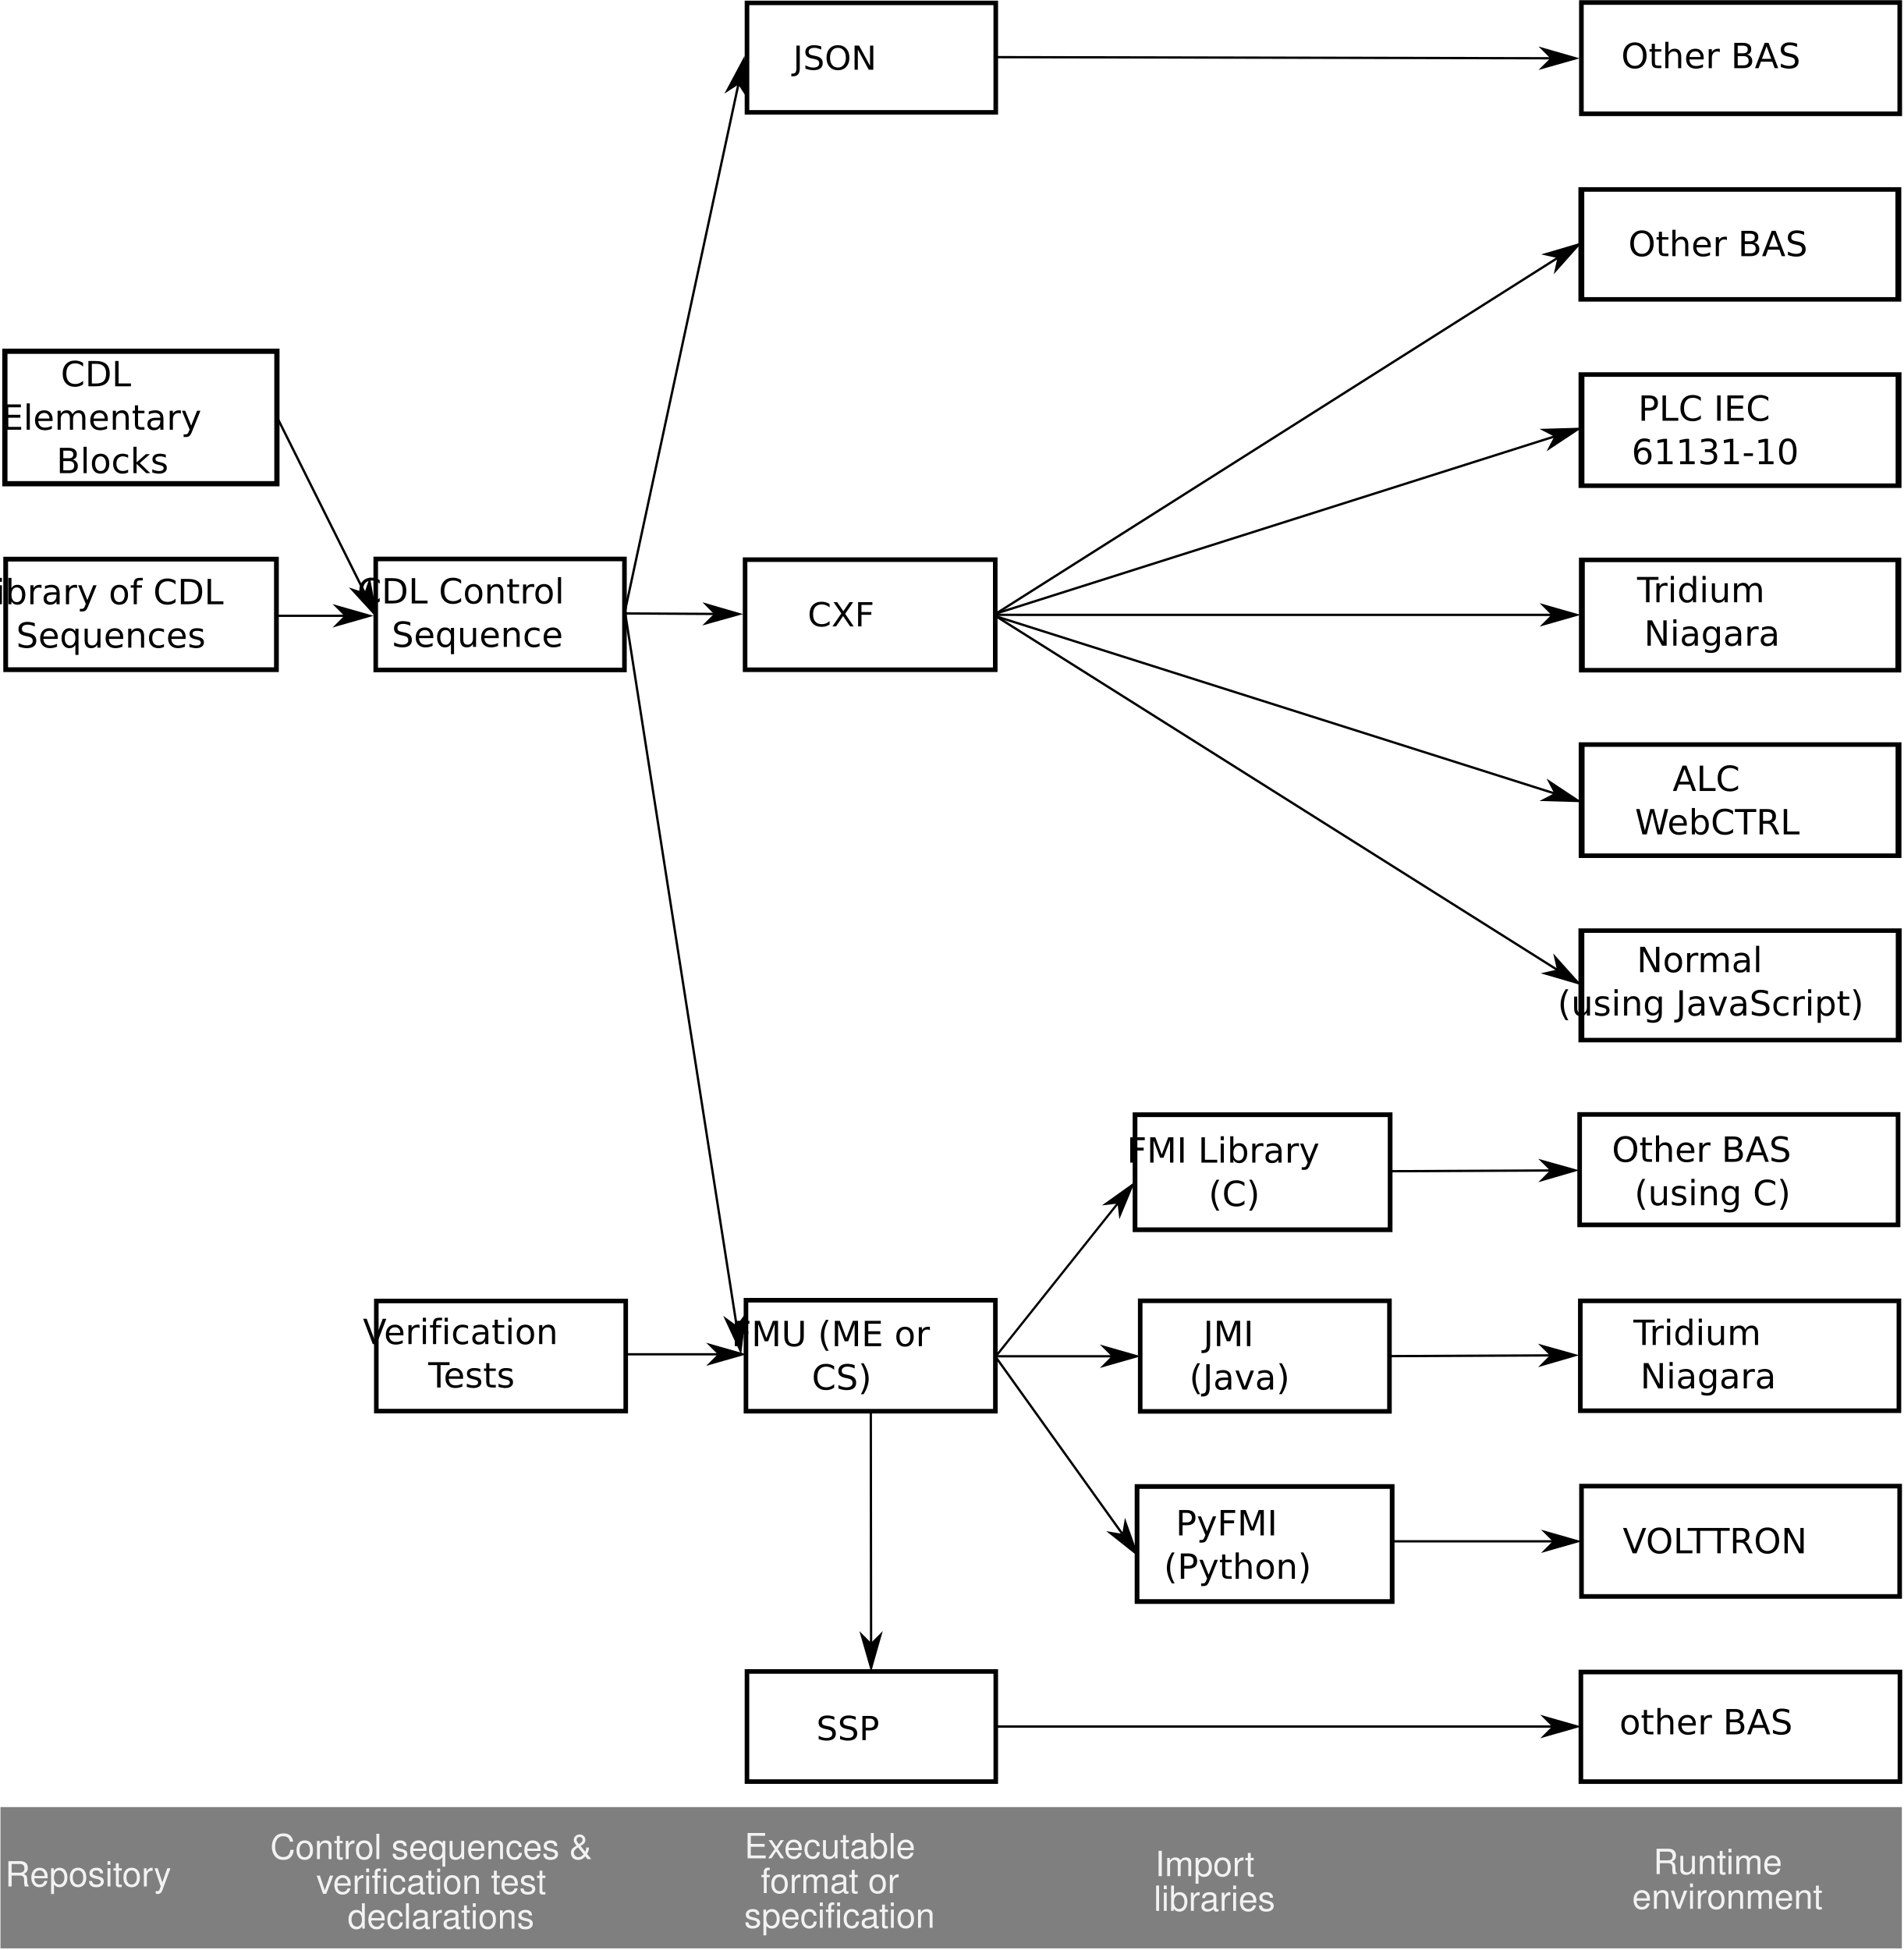
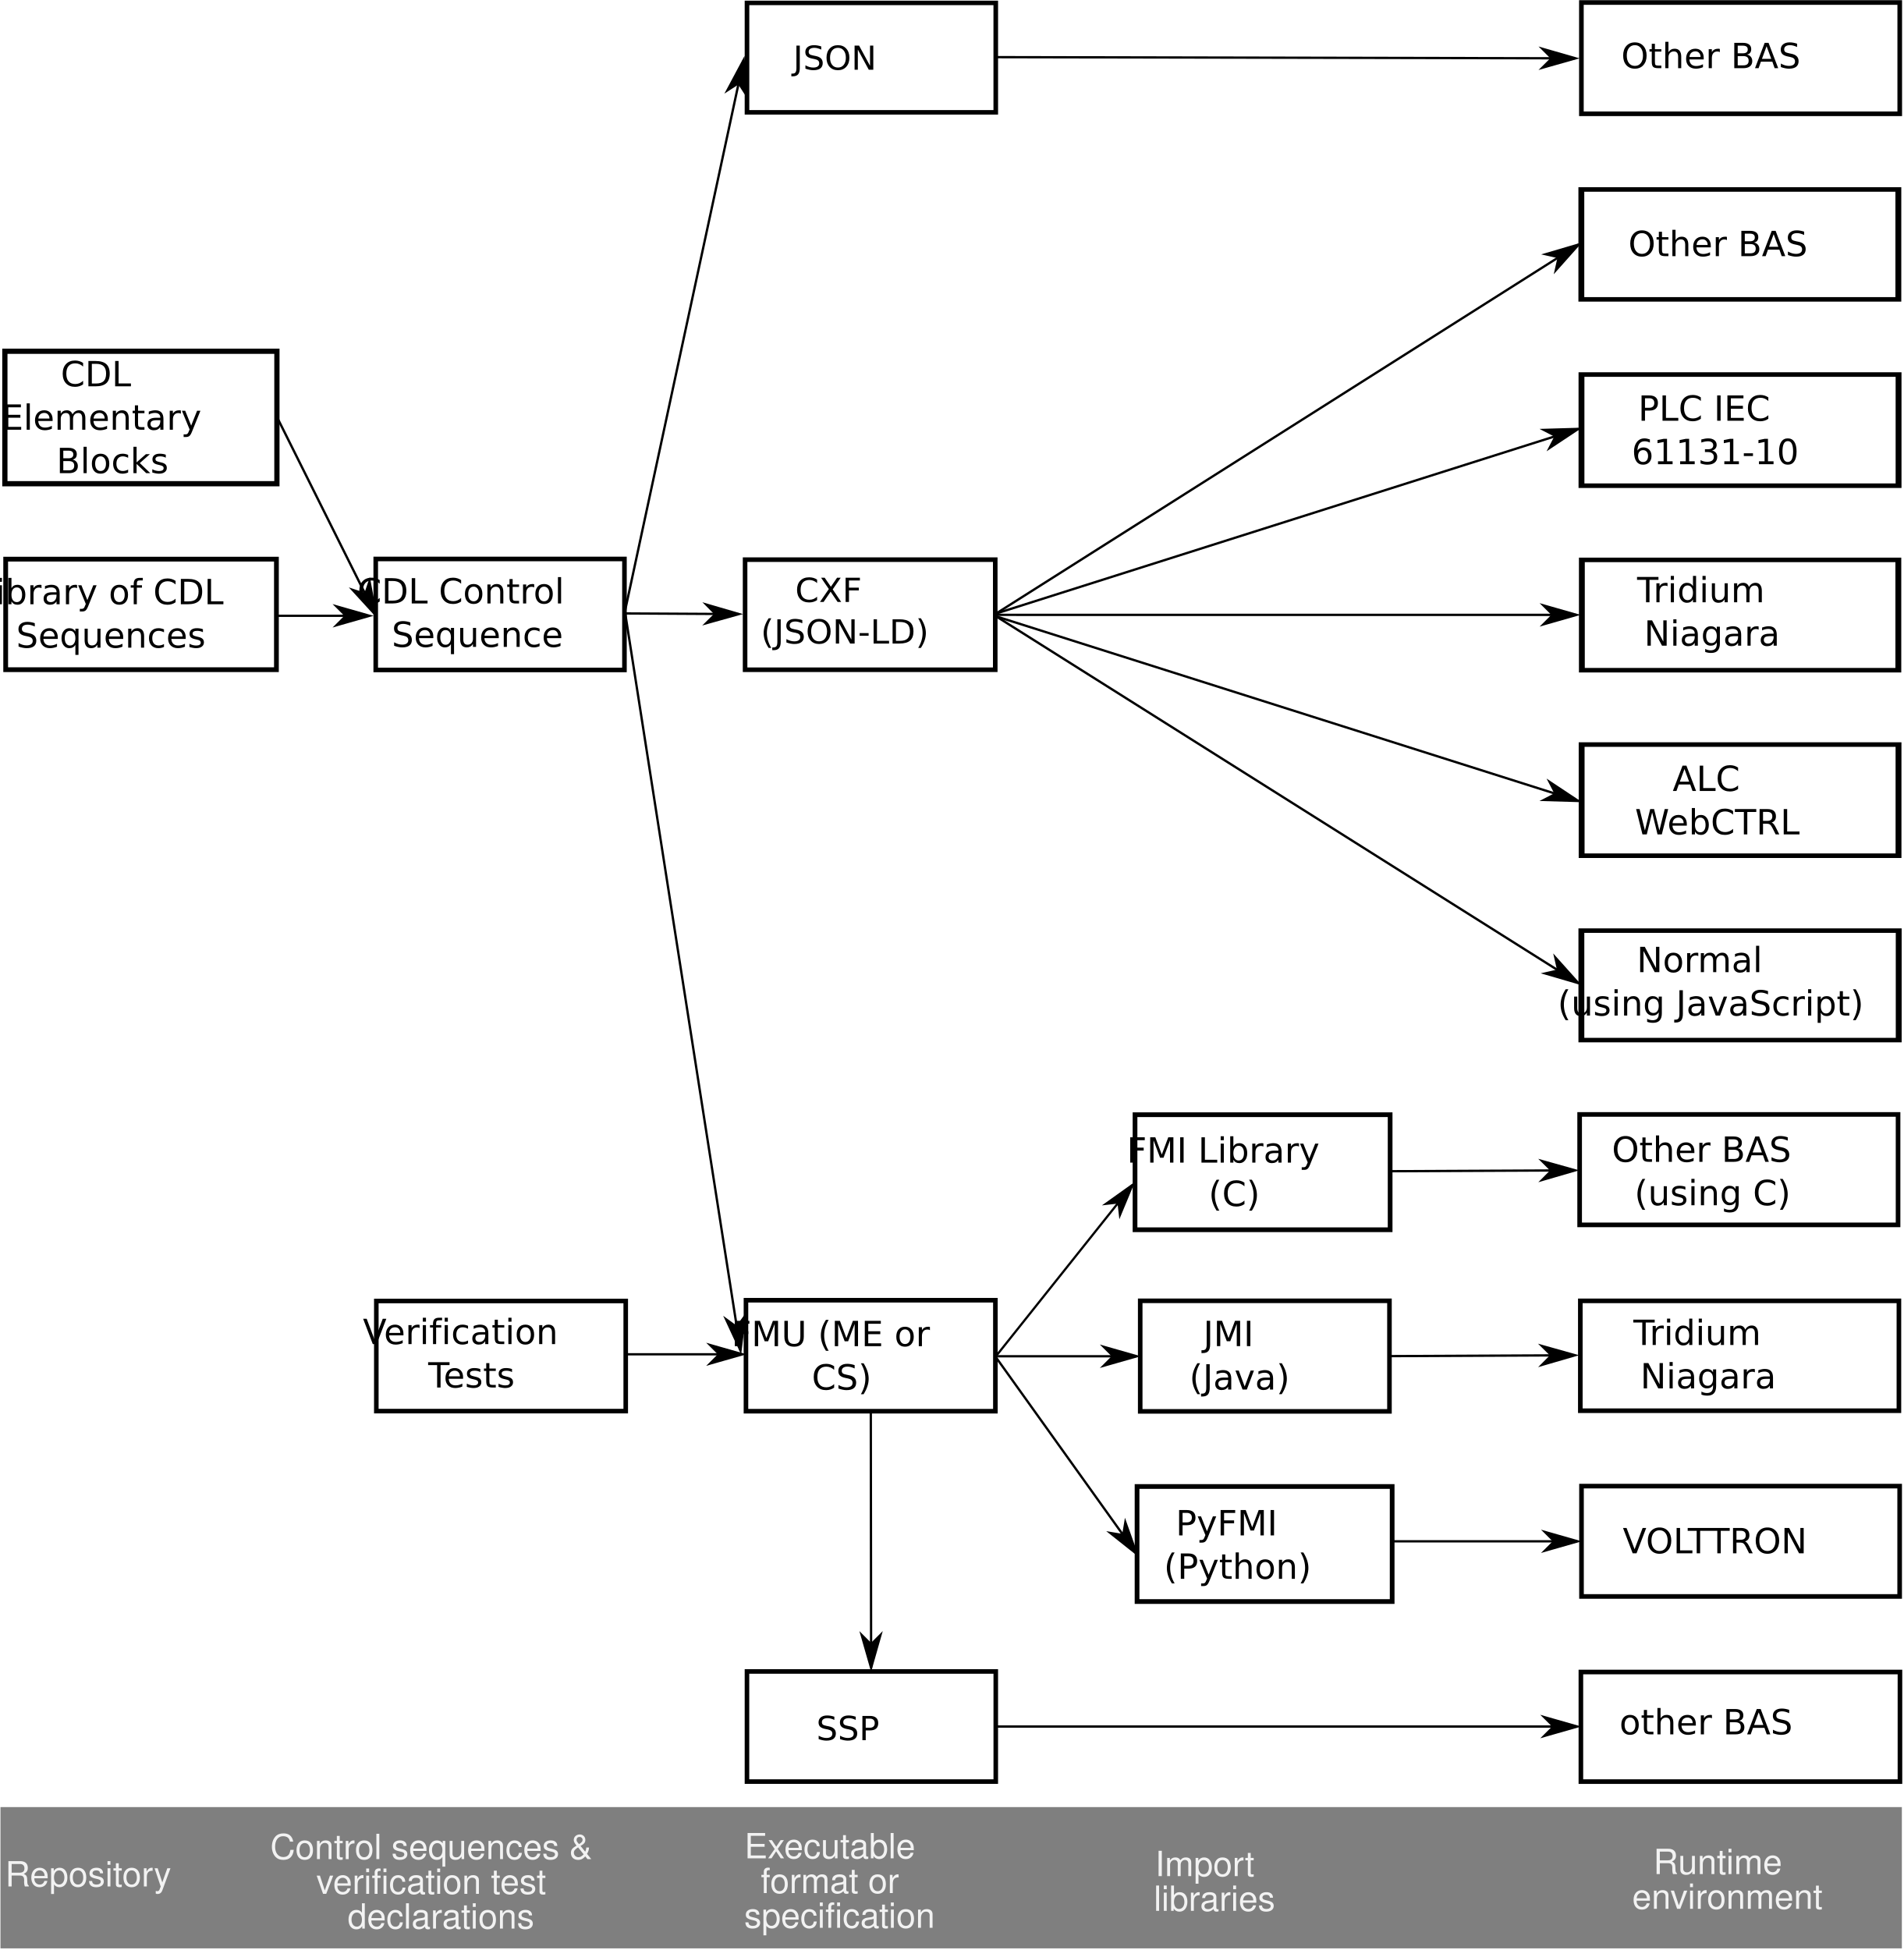
<svg xmlns="http://www.w3.org/2000/svg" width="822.1" height="842" id="svg2" version="1.1">
  <defs id="defs4">
    <marker orient="auto" refY="0" refX="0" id="marker5042" style="overflow:visible">
      <path id="path5044" d="M 0,0 5,-5 -12.5,0 5,5 Z" style="fill:#000000;fill-opacity:1;fill-rule:evenodd;stroke:#000000;stroke-width:1pt;stroke-opacity:1" transform="matrix(-0.8,0,0,-0.8,-10,0)" />
    </marker>
    <marker orient="auto" refY="0" refX="0" id="marker4448" style="overflow:visible">
      <path id="path4450" d="M 0,0 5,-5 -12.5,0 5,5 Z" style="fill:#000000;fill-opacity:1;fill-rule:evenodd;stroke:#000000;stroke-width:1pt;stroke-opacity:1" transform="matrix(-0.8,0,0,-0.8,-10,0)" />
    </marker>
    <marker style="overflow:visible" id="marker8448" refX="0" refY="0" orient="auto">
      <path transform="matrix(-0.8,0,0,-0.8,-10,0)" style="fill:#000000;fill-opacity:1;fill-rule:evenodd;stroke:#000000;stroke-width:1pt;stroke-opacity:1" d="M 0,0 5,-5 -12.5,0 5,5 Z" id="path8450" />
    </marker>
    <marker orient="auto" refY="0" refX="0" id="marker8014" style="overflow:visible">
      <path id="path8016" d="M 0,0 5,-5 -12.5,0 5,5 Z" style="fill:#000000;fill-opacity:1;fill-rule:evenodd;stroke:#000000;stroke-width:1pt;stroke-opacity:1" transform="matrix(-0.8,0,0,-0.8,-10,0)" />
    </marker>
    <marker style="overflow:visible" id="marker7608" refX="0" refY="0" orient="auto">
      <path transform="matrix(-0.8,0,0,-0.8,-10,0)" style="fill:#000000;fill-opacity:1;fill-rule:evenodd;stroke:#000000;stroke-width:1pt;stroke-opacity:1" d="M 0,0 5,-5 -12.5,0 5,5 Z" id="path7610" />
    </marker>
    <marker style="overflow:visible" id="marker7146" refX="0" refY="0" orient="auto">
      <path transform="matrix(-0.8,0,0,-0.8,-10,0)" style="fill:#000000;fill-opacity:1;fill-rule:evenodd;stroke:#000000;stroke-width:1pt;stroke-opacity:1" d="M 0,0 5,-5 -12.5,0 5,5 Z" id="path7148" />
    </marker>
    <marker orient="auto" refY="0" refX="0" id="marker6978" style="overflow:visible">
      <path id="path6980" d="M 0,0 5,-5 -12.5,0 5,5 Z" style="fill:#000000;fill-opacity:1;fill-rule:evenodd;stroke:#000000;stroke-width:1pt;stroke-opacity:1" transform="matrix(-0.8,0,0,-0.8,-10,0)" />
    </marker>
    <marker orient="auto" refY="0" refX="0" id="marker6299" style="overflow:visible">
      <path id="path6301" d="M 0,0 5,-5 -12.5,0 5,5 Z" style="fill:#000000;fill-opacity:1;fill-rule:evenodd;stroke:#000000;stroke-width:1pt;stroke-opacity:1" transform="matrix(-0.8,0,0,-0.8,-10,0)" />
    </marker>
    <marker orient="auto" refY="0" refX="0" id="marker6015" style="overflow:visible" viewBox="0 0 17.774 10.156" markerWidth="17.774" markerHeight="10.156" preserveAspectRatio="xMidYMid">
      <path id="path6017" d="M 0,0 5,-5 -12.5,0 5,5 Z" style="fill:#000000;fill-opacity:1;fill-rule:evenodd;stroke:#000000;stroke-width:1pt;stroke-opacity:1" transform="matrix(-0.8,0,0,-0.8,-10,0)" />
    </marker>
    <marker style="overflow:visible" id="marker5919" refX="0" refY="0" orient="auto" viewBox="0 0 17.774 10.156" markerWidth="17.774" markerHeight="10.156" preserveAspectRatio="xMidYMid">
      <path transform="matrix(-0.8,0,0,-0.8,-10,0)" style="fill:#000000;fill-opacity:1;fill-rule:evenodd;stroke:#000000;stroke-width:1pt;stroke-opacity:1" d="M 0,0 5,-5 -12.5,0 5,5 Z" id="path5921" />
    </marker>
    <marker orient="auto" refY="0" refX="0" id="marker5525" style="overflow:visible" viewBox="0 0 17.774 10.156" markerWidth="17.774" markerHeight="10.156" preserveAspectRatio="xMidYMid">
      <path id="path5527" d="M 0,0 5,-5 -12.5,0 5,5 Z" style="fill:#000000;fill-opacity:1;fill-rule:evenodd;stroke:#000000;stroke-width:1pt;stroke-opacity:1" transform="matrix(-0.8,0,0,-0.8,-10,0)" />
    </marker>
    <marker style="overflow:visible" id="marker5207" refX="0" refY="0" orient="auto" viewBox="0 0 17.774 10.156" markerWidth="17.774" markerHeight="10.156" preserveAspectRatio="xMidYMid">
      <path transform="matrix(-0.8,0,0,-0.8,-10,0)" style="fill:#000000;fill-opacity:1;fill-rule:evenodd;stroke:#000000;stroke-width:1pt;stroke-opacity:1" d="M 0,0 5,-5 -12.5,0 5,5 Z" id="path5209" />
    </marker>
    <marker style="overflow:visible" id="marker5141" refX="0" refY="0" orient="auto" viewBox="0 0 17.774 10.156" markerWidth="17.774" markerHeight="10.156" preserveAspectRatio="xMidYMid">
      <path transform="matrix(-0.8,0,0,-0.8,-10,0)" style="fill:#000000;fill-opacity:1;fill-rule:evenodd;stroke:#000000;stroke-width:1pt;stroke-opacity:1" d="M 0,0 5,-5 -12.5,0 5,5 Z" id="path5143" />
    </marker>
    <marker style="overflow:visible" id="marker4873" refX="0" refY="0" orient="auto" viewBox="0 0 17.774 10.156" markerWidth="17.774" markerHeight="10.156" preserveAspectRatio="xMidYMid">
      <path transform="matrix(-0.8,0,0,-0.8,-10,0)" style="fill:#000000;fill-opacity:1;fill-rule:evenodd;stroke:#000000;stroke-width:1pt;stroke-opacity:1" d="M 0,0 5,-5 -12.5,0 5,5 Z" id="path4875" />
    </marker>
    <marker style="overflow:visible" id="marker4733" refX="0" refY="0" orient="auto" viewBox="0 0 17.774 10.156" markerWidth="17.774" markerHeight="10.156" preserveAspectRatio="xMidYMid">
      <path transform="matrix(-0.8,0,0,-0.8,-10,0)" style="fill:#000000;fill-opacity:1;fill-rule:evenodd;stroke:#000000;stroke-width:1pt;stroke-opacity:1" d="M 0,0 5,-5 -12.5,0 5,5 Z" id="path4735" />
    </marker>
    <marker style="overflow:visible" id="marker4733-0" refX="0" refY="0" orient="auto" viewBox="0 0 17.774 10.156" markerWidth="17.774" markerHeight="10.156" preserveAspectRatio="xMidYMid">
      <path transform="matrix(-0.8,0,0,-0.8,-10,0)" style="fill:#000000;fill-opacity:1;fill-rule:evenodd;stroke:#000000;stroke-width:1pt;stroke-opacity:1" d="M 0,0 5,-5 -12.5,0 5,5 Z" id="path4735-2" />
    </marker>
  </defs>
  <g id="layer1" transform="translate(141.171,48.329)" style="display:inline">
    <rect style="opacity:0.5;fill:#000000;fill-opacity:1;fill-rule:nonzero;stroke:#000000;stroke-width:1;stroke-linecap:square;stroke-linejoin:miter;stroke-miterlimit:3.467;stroke-dasharray:none;stroke-dashoffset:0;stroke-opacity:1" id="rect4443" width="820" height="60" x="-140.466" y="732.465" />
    <text xml:space="preserve" style="font-style:normal;font-variant:normal;font-weight:normal;font-stretch:normal;font-size:12px;line-height:125%;font-family:'Bitstream Vera Sans';-inkscape-font-specification:'Bitstream Vera Sans';text-align:start;letter-spacing:0px;word-spacing:0px;writing-mode:lr-tb;text-anchor:start;fill:#000000;fill-opacity:1;stroke:none" x="335.873" y="386.814" id="text5840">
      <tspan id="tspan5842" x="335.873" y="386.814" />
    </text>
    <text xml:space="preserve" style="font-style:normal;font-weight:normal;font-size:40px;line-height:125%;font-family:sans-serif;text-align:start;letter-spacing:0px;word-spacing:0px;writing-mode:lr-tb;text-anchor:start;fill:#000000;fill-opacity:1;stroke:none;stroke-width:1px;stroke-linecap:butt;stroke-linejoin:miter;stroke-opacity:1" x="135.821" y="458.886" id="text3373">
      <tspan id="tspan3375" x="135.821" y="458.886" />
    </text>
    <text xml:space="preserve" style="font-style:normal;font-weight:normal;font-size:40px;line-height:125%;font-family:sans-serif;text-align:start;letter-spacing:0px;word-spacing:0px;writing-mode:lr-tb;text-anchor:start;fill:#000000;fill-opacity:1;stroke:none;stroke-width:1px;stroke-linecap:butt;stroke-linejoin:miter;stroke-opacity:1" x="277.907" y="486.64" id="text3377">
      <tspan id="tspan3379" x="277.907" y="486.64" />
    </text>
    <text xml:space="preserve" style="font-style:normal;font-weight:normal;font-size:40px;line-height:125%;font-family:sans-serif;text-align:start;letter-spacing:0px;word-spacing:0px;writing-mode:lr-tb;text-anchor:start;fill:#000000;fill-opacity:1;stroke:none;stroke-width:1px;stroke-linecap:butt;stroke-linejoin:miter;stroke-opacity:1" x="226.541" y="715.304" id="text3389">
      <tspan id="tspan3391" x="226.541" y="715.304" />
    </text>
    <text id="text3385" y="212.252" x="76.892" style="font-style:normal;font-variant:normal;font-weight:normal;font-stretch:normal;font-size:15px;line-height:125%;font-family:'Bitstream Vera Sans';-inkscape-font-specification:'Bitstream Vera Sans, Normal';text-align:center;letter-spacing:0px;word-spacing:0px;writing-mode:lr-tb;text-anchor:middle;fill:#000000;fill-opacity:1;stroke:none;stroke-width:1px;stroke-linecap:butt;stroke-linejoin:miter;stroke-opacity:1" xml:space="preserve">
      <tspan y="212.252" x="76.892" id="tspan3387">CDL Control </tspan>
      <tspan id="tspan3403" y="231.002" x="76.892">Sequence</tspan>
    </text>
    <rect style="fill:none;stroke:#000000;stroke-width:1.975;stroke-miterlimit:4;stroke-dasharray:none;stroke-opacity:1" y="193.026" x="21.065" height="47.924" width="107.398" id="rect3405" />
    <text id="text3397" y="532.047" x="74.333" style="font-style:normal;font-variant:normal;font-weight:normal;font-stretch:normal;font-size:15px;line-height:125%;font-family:'Bitstream Vera Sans';-inkscape-font-specification:'Bitstream Vera Sans, Normal';text-align:center;letter-spacing:0px;word-spacing:0px;writing-mode:lr-tb;text-anchor:middle;fill:#000000;fill-opacity:1;stroke:none;stroke-width:1px;stroke-linecap:butt;stroke-linejoin:miter;stroke-opacity:1" xml:space="preserve">
      <tspan y="532.047" x="74.333" id="tspan3399">Verification</tspan>
      <tspan id="tspan3401" y="550.797" x="74.333">Tests</tspan>
    </text>
    <rect id="rect4207" width="107.695" height="47.552" x="21.32" y="513.429" style="fill:none;stroke:#000000;stroke-width:1.97;stroke-miterlimit:4;stroke-dasharray:none;stroke-opacity:1" />
    <text xml:space="preserve" style="font-style:normal;font-variant:normal;font-weight:normal;font-stretch:normal;font-size:15px;line-height:125%;font-family:'Bitstream Vera Sans';-inkscape-font-specification:'Bitstream Vera Sans, Normal';text-align:center;letter-spacing:0px;word-spacing:0px;writing-mode:lr-tb;text-anchor:middle;fill:#000000;fill-opacity:1;stroke:none;stroke-width:1px;stroke-linecap:butt;stroke-linejoin:miter;stroke-opacity:1" x="-81.36" y="212.577" id="text3393">
      <tspan x="-81.36" y="212.577" id="tspan39">Library of CDL</tspan>
      <tspan x="-81.36" y="231.327" id="tspan40">Sequences</tspan>
    </text>
    <rect id="rect3430" width="116.905" height="47.729" x="-138.718" y="193.107" style="fill:none;stroke:#000000;stroke-width:2.057;stroke-miterlimit:4;stroke-dasharray:none;stroke-opacity:1" />
    <text xml:space="preserve" style="font-style:normal;font-variant:normal;font-weight:normal;font-stretch:normal;font-size:15px;line-height:125%;font-family:'Bitstream Vera Sans';-inkscape-font-specification:'Bitstream Vera Sans, Normal';text-align:center;letter-spacing:0px;word-spacing:0px;writing-mode:lr-tb;text-anchor:middle;display:inline;fill:#000000;fill-opacity:1;stroke:none;stroke-width:1px;stroke-linecap:butt;stroke-linejoin:miter;stroke-opacity:1" x="-80.677" y="118.488" id="text3393-1">
      <tspan x="-80.677" y="118.488" id="tspan36-7">CDL </tspan>
      <tspan x="-80.677" y="137.238" id="tspan41">Elementary</tspan>
      <tspan x="-80.677" y="155.988" id="tspan37-5">Blocks</tspan>
    </text>
    <rect id="rect3430-7" width="117.463" height="57.201" x="-139.069" y="103.338" style="display:inline;fill:none;stroke:#000000;stroke-width:2.257;stroke-miterlimit:4;stroke-dasharray:none;stroke-opacity:1" />
    <text id="text3434" y="532.951" x="234.197" style="font-style:normal;font-variant:normal;font-weight:normal;font-stretch:normal;font-size:15px;line-height:125%;font-family:'Bitstream Vera Sans';-inkscape-font-specification:'Bitstream Vera Sans, Normal';text-align:center;letter-spacing:0px;word-spacing:0px;writing-mode:lr-tb;text-anchor:middle;fill:#000000;fill-opacity:1;stroke:none;stroke-width:1px;stroke-linecap:butt;stroke-linejoin:miter;stroke-opacity:1" xml:space="preserve">
      <tspan y="532.951" x="234.197" id="tspan3436">FMU (ME or</tspan>
      <tspan y="551.701" x="234.197" id="tspan42">CS)</tspan>
    </text>
    <rect style="fill:none;stroke:#000000;stroke-width:1.978;stroke-miterlimit:4;stroke-dasharray:none;stroke-opacity:1" y="513.102" x="180.93" height="47.92" width="107.696" id="rect3438" />
-     <text id="text3434-1" y="224.858" x="230.828" style="font-style:normal;font-variant:normal;font-weight:normal;font-stretch:normal;font-size:14.531px;line-height:125%;font-family:'Bitstream Vera Sans';-inkscape-font-specification:'Bitstream Vera Sans, Normal';text-align:center;letter-spacing:0px;word-spacing:0px;writing-mode:lr-tb;text-anchor:middle;fill:#000000;fill-opacity:1;stroke:none;stroke-width:0.969px;stroke-linecap:butt;stroke-linejoin:miter;stroke-opacity:1" xml:space="preserve" transform="scale(1.012244,0.9879042)">
-       <tspan y="224.858" x="230.828" id="tspan3436-5" style="stroke-width:0.969px">CXF</tspan>
+     <text id="text3434-1" y="214.19" x="232.43" style="font-style:normal;font-variant:normal;font-weight:normal;font-stretch:normal;font-size:14.531px;line-height:125%;font-family:'Bitstream Vera Sans';-inkscape-font-specification:'Bitstream Vera Sans, Normal';text-align:center;letter-spacing:0px;word-spacing:0px;writing-mode:lr-tb;text-anchor:middle;fill:#000000;fill-opacity:1;stroke:none;stroke-width:0.969px;stroke-linecap:butt;stroke-linejoin:miter;stroke-opacity:1" xml:space="preserve" transform="scale(1.012244,0.9879042)">
+       <tspan y="214.19" x="232.43" id="tspan3436-5" style="stroke-width:0.969px">CXF </tspan>
+       <tspan y="232.355" x="232.43" style="stroke-width:0.969px" dx="0 0 0 0 0 0 0 0" id="tspan1">(JSON-LD)</tspan>
    </text>
    <rect style="fill:none;stroke:#000000;stroke-width:1.973;stroke-miterlimit:4;stroke-dasharray:none;stroke-opacity:1" y="193.326" x="180.549" height="47.539" width="108.018" id="rect3438-0" />
    <flowRoot xml:space="preserve" id="flowRoot3440" style="font-style:normal;font-variant:normal;font-weight:normal;font-stretch:normal;font-size:15px;line-height:100%;font-family:Helvetica;-inkscape-font-specification:'Helvetica, Normal';text-align:center;letter-spacing:0px;word-spacing:0px;writing-mode:lr-tb;text-anchor:middle;fill:#000000;fill-opacity:1;stroke:none;stroke-width:1px;stroke-linecap:butt;stroke-linejoin:miter;stroke-opacity:1" transform="translate(-0.4658991,282.4649)">
      <flowRegion id="flowRegion3442">
        <rect id="rect3444" width="300" height="300" x="-100" y="90" />
      </flowRegion>
      <flowPara id="flowPara3446" />
    </flowRoot>
    <flowRoot xml:space="preserve" id="flowRoot3448" style="font-style:normal;font-variant:normal;font-weight:normal;font-stretch:normal;font-size:15px;line-height:100%;font-family:Helvetica;-inkscape-font-specification:'Helvetica, Normal';text-align:center;letter-spacing:0px;word-spacing:0px;writing-mode:lr-tb;text-anchor:middle;fill:#000000;fill-opacity:1;stroke:none;stroke-width:1px;stroke-linecap:butt;stroke-linejoin:miter;stroke-opacity:1" transform="translate(-0.4658991,282.4649)">
      <flowRegion id="flowRegion3450">
        <rect id="rect3452" width="0" height="100" x="-100" y="90" />
      </flowRegion>
      <flowPara id="flowPara3454" />
    </flowRoot>
    <text id="text3502" y="453.691" x="403.676" style="font-style:normal;font-variant:normal;font-weight:normal;font-stretch:normal;font-size:15px;line-height:125%;font-family:'Bitstream Vera Sans';-inkscape-font-specification:'Bitstream Vera Sans, Normal';text-align:center;letter-spacing:0px;word-spacing:0px;writing-mode:lr-tb;text-anchor:middle;fill:#000000;fill-opacity:1;stroke:none;stroke-width:1px;stroke-linecap:butt;stroke-linejoin:miter;stroke-opacity:1" xml:space="preserve">
      <tspan y="453.691" x="403.676" id="tspan3504">FMI Library</tspan>
      <tspan id="tspan3506" y="472.441" x="403.676">(C)</tspan>
    </text>
    <rect style="fill:none;stroke:#000000;stroke-width:2.037;stroke-miterlimit:4;stroke-dasharray:none;stroke-opacity:1" y="432.997" x="348.921" height="49.673" width="110.153" id="rect3508" />
    <text id="text3512" y="614.642" x="405.144" style="font-style:normal;font-variant:normal;font-weight:normal;font-stretch:normal;font-size:15px;line-height:125%;font-family:'Bitstream Vera Sans';-inkscape-font-specification:'Bitstream Vera Sans, Normal';text-align:center;letter-spacing:0px;word-spacing:0px;writing-mode:lr-tb;text-anchor:middle;fill:#000000;fill-opacity:1;stroke:none;stroke-width:1px;stroke-linecap:butt;stroke-linejoin:miter;stroke-opacity:1" xml:space="preserve">
      <tspan y="614.642" x="405.144" id="tspan3514">PyFMI</tspan>
      <tspan id="tspan3516" y="633.392" x="405.144">(Python)</tspan>
    </text>
    <rect id="rect3518" width="110.153" height="49.673" x="349.796" y="593.534" style="fill:none;stroke:#000000;stroke-width:2.037;stroke-miterlimit:4;stroke-dasharray:none;stroke-opacity:1" />
    <text xml:space="preserve" style="font-style:normal;font-variant:normal;font-weight:normal;font-stretch:normal;font-size:15px;line-height:125%;font-family:'Bitstream Vera Sans';-inkscape-font-specification:'Bitstream Vera Sans, Normal';text-align:center;letter-spacing:0px;word-spacing:0px;writing-mode:lr-tb;text-anchor:middle;fill:#000000;fill-opacity:1;stroke:none;stroke-width:1px;stroke-linecap:butt;stroke-linejoin:miter;stroke-opacity:1" x="405.984" y="532.923" id="text3522">
      <tspan id="tspan3524" x="405.984" y="532.923">JMI</tspan>
      <tspan x="405.984" y="551.673" id="tspan3528">(Java)</tspan>
    </text>
    <rect id="rect3526" width="107.623" height="47.741" x="351.161" y="513.354" style="fill:none;stroke:#000000;stroke-width:1.974;stroke-miterlimit:4;stroke-dasharray:none;stroke-opacity:1" />
    <text xml:space="preserve" style="font-style:normal;font-variant:normal;font-weight:normal;font-stretch:normal;font-size:15px;line-height:125%;font-family:'Bitstream Vera Sans';-inkscape-font-specification:'Bitstream Vera Sans, Normal';text-align:center;letter-spacing:0px;word-spacing:0px;writing-mode:lr-tb;text-anchor:middle;fill:#000000;fill-opacity:1;stroke:none;stroke-width:1px;stroke-linecap:butt;stroke-linejoin:miter;stroke-opacity:1" x="608.349" y="532.42" id="text3536">
      <tspan x="608.349" y="532.42" id="tspan3540">Tridium</tspan>
      <tspan x="608.349" y="551.17" id="tspan7">Niagara</tspan>
    </text>
    <rect id="rect3542" width="137.563" height="47.439" x="541.196" y="513.374" style="fill:none;stroke:#000000;stroke-width:1.987;stroke-miterlimit:4;stroke-dasharray:none;stroke-opacity:1" />
    <text id="text3578" y="453.339" x="610.221" style="font-style:normal;font-variant:normal;font-weight:normal;font-stretch:normal;font-size:15px;line-height:125%;font-family:'Bitstream Vera Sans';-inkscape-font-specification:'Bitstream Vera Sans, Normal';text-align:center;letter-spacing:0px;word-spacing:0px;writing-mode:lr-tb;text-anchor:middle;fill:#000000;fill-opacity:1;stroke:none;stroke-width:1px;stroke-linecap:butt;stroke-linejoin:miter;stroke-opacity:1" xml:space="preserve">
      <tspan id="tspan3582" y="453.339" x="610.221">Other BAS</tspan>
      <tspan id="tspan3588" y="472.089" x="610.221">(using C)</tspan>
    </text>
    <text id="text3578-0-7" y="293.208" x="612.274" style="font-style:normal;font-variant:normal;font-weight:normal;font-stretch:normal;font-size:15px;line-height:125%;font-family:'Bitstream Vera Sans';-inkscape-font-specification:'Bitstream Vera Sans, Normal';text-align:center;letter-spacing:0px;word-spacing:0px;writing-mode:lr-tb;text-anchor:middle;fill:#000000;fill-opacity:1;stroke:none;stroke-width:1px;stroke-linecap:butt;stroke-linejoin:miter;stroke-opacity:1" xml:space="preserve">
      <tspan y="293.208" x="612.274" id="tspan5-5">ALC</tspan>
      <tspan y="311.958" x="612.274" id="tspan6-9">WebCTRL</tspan>
    </text>
    <rect style="fill:none;stroke:#000000;stroke-width:1.992;stroke-miterlimit:4;stroke-dasharray:none;stroke-opacity:1" y="432.881" x="540.903" height="47.687" width="137.49" id="rect3584" />
    <text xml:space="preserve" style="font-style:normal;font-variant:normal;font-weight:normal;font-stretch:normal;font-size:15px;line-height:125%;font-family:'Bitstream Vera Sans';-inkscape-font-specification:'Bitstream Vera Sans, Normal';text-align:center;letter-spacing:0px;word-spacing:0px;writing-mode:lr-tb;text-anchor:middle;fill:#000000;fill-opacity:1;stroke:none;stroke-width:1px;stroke-linecap:butt;stroke-linejoin:miter;stroke-opacity:1" x="611.231" y="622.371" id="text3605">
      <tspan x="611.231" y="622.371" id="tspan3607">VOLTTRON</tspan>
    </text>
    <rect style="fill:none;stroke:#000000;stroke-width:1.99;stroke-miterlimit:4;stroke-dasharray:none;stroke-opacity:1" y="593.37" x="541.706" height="47.644" width="137.376" id="rect3609" />
    <path id="path5205" d="m 289.098,536.993 c 58.644,-73.577 58.644,-73.577 58.644,-73.577" style="fill:none;fill-rule:evenodd;stroke:#000000;stroke-width:0.948px;stroke-linecap:butt;stroke-linejoin:miter;stroke-opacity:1;marker-end:url(#marker5207)" />
    <path style="fill:none;fill-rule:evenodd;stroke:#000000;stroke-width:0.999px;stroke-linecap:butt;stroke-linejoin:miter;stroke-opacity:1;marker-end:url(#marker5525)" d="m 289.635,537.295 c 59.903,0 59.903,0 59.903,0" id="path5523" />
    <path style="fill:none;fill-rule:evenodd;stroke:#000000;stroke-width:0.979px;stroke-linecap:butt;stroke-linejoin:miter;stroke-opacity:1;marker-end:url(#marker6015)" d="m 288.705,537.509 c 60.843,85.016 60.843,85.016 60.843,85.016" id="path6013" />
    <path id="path8446" d="m -21.46,217.568 c 39.683,0 39.683,0 39.683,0" style="fill:none;fill-rule:evenodd;stroke:#000000;stroke-width:0.998px;stroke-linecap:butt;stroke-linejoin:miter;stroke-opacity:1;marker-end:url(#marker8448)" />
    <text xml:space="preserve" style="font-style:normal;font-variant:normal;font-weight:normal;font-stretch:normal;font-size:15px;line-height:125%;font-family:'Bitstream Vera Sans';-inkscape-font-specification:'Bitstream Vera Sans, Normal';text-align:center;letter-spacing:0px;word-spacing:0px;writing-mode:lr-tb;text-anchor:middle;fill:#000000;fill-opacity:1;stroke:none;stroke-width:1px;stroke-linecap:butt;stroke-linejoin:miter;stroke-opacity:1" x="609.487" y="-18.894" id="text8782">
      <tspan x="609.487" y="-18.894" id="tspan8786">Other BAS</tspan>
    </text>
    <rect id="rect8788" width="137.459" height="48.049" x="541.66" y="-47.248" style="fill:none;stroke:#000000;stroke-width:1.999;stroke-miterlimit:4;stroke-dasharray:none;stroke-opacity:1" />
    <flowRoot xml:space="preserve" id="flowRoot8790" style="font-style:normal;font-variant:normal;font-weight:normal;font-stretch:normal;font-size:15px;line-height:100%;font-family:Helvetica;-inkscape-font-specification:'Helvetica, Normal';text-align:center;letter-spacing:0px;word-spacing:0px;writing-mode:lr-tb;text-anchor:middle;fill:#000000;fill-opacity:1;stroke:none;stroke-width:1px;stroke-linecap:butt;stroke-linejoin:miter;stroke-opacity:1" transform="translate(-0.4658991,282.4649)">
      <flowRegion id="flowRegion8792">
        <rect id="rect8794" width="20" height="80" x="220" y="210" />
      </flowRegion>
      <flowPara id="flowPara8796" />
    </flowRoot>
    <g transform="matrix(0.9751644,0,0,0.9511901,5.84335,-315.6561)" id="g8798">
      <text xml:space="preserve" style="font-style:normal;font-variant:normal;font-weight:normal;font-stretch:normal;font-size:15px;line-height:125%;font-family:'Bitstream Vera Sans';-inkscape-font-specification:'Bitstream Vera Sans, Normal';text-align:center;letter-spacing:0px;word-spacing:0px;writing-mode:lr-tb;text-anchor:middle;fill:#000000;fill-opacity:1;stroke:none;stroke-width:1px;stroke-linecap:butt;stroke-linejoin:miter;stroke-opacity:1" x="235.598" y="312.697" id="text8800">
        <tspan id="tspan8802" x="235.598" y="312.697">JSON</tspan>
      </text>
      <rect id="rect8804" width="110.153" height="49.673" x="180" y="282.362" style="fill:none;stroke:#000000;stroke-width:2.037;stroke-miterlimit:4;stroke-dasharray:none;stroke-opacity:1" />
    </g>
    <g transform="matrix(1.242129,0,0,0.9662141,320.8077,2.39007)" id="g8798-4-3-9-1-3">
      <text xml:space="preserve" style="font-style:normal;font-variant:normal;font-weight:normal;font-stretch:normal;font-size:15px;line-height:125%;font-family:'Bitstream Vera Sans';-inkscape-font-specification:'Bitstream Vera Sans, Normal';text-align:center;letter-spacing:0px;word-spacing:0px;writing-mode:lr-tb;text-anchor:middle;fill:#000000;fill-opacity:1;stroke:none;stroke-width:1px;stroke-linecap:butt;stroke-linejoin:miter;stroke-opacity:1" x="234.315" y="300.717" id="text8800-6-5-5-7-0">
        <tspan x="234.315" y="300.717" id="tspan2-4" />
      </text>
      <rect id="rect8804-3-3-9-5-8" width="110.153" height="49.673" x="177.886" y="280.248" style="fill:none;stroke:#000000;stroke-width:2.037;stroke-miterlimit:4;stroke-dasharray:none;stroke-opacity:1" />
    </g>
    <g transform="matrix(1.240548,0,0,0.9589312,321.1855,-75.30932)" id="g8798-4-3-9-1-3-5">
      <text xml:space="preserve" style="font-style:normal;font-variant:normal;font-weight:normal;font-stretch:normal;font-size:15px;line-height:125%;font-family:'Bitstream Vera Sans';-inkscape-font-specification:'Bitstream Vera Sans, Normal';text-align:center;letter-spacing:0px;word-spacing:0px;writing-mode:lr-tb;text-anchor:middle;fill:#000000;fill-opacity:1;stroke:none;stroke-width:1px;stroke-linecap:butt;stroke-linejoin:miter;stroke-opacity:1" x="234.315" y="300.717" id="text8800-6-5-5-7-0-7">
        <tspan x="234.315" y="300.717" id="tspan2-4-6" />
      </text>
      <rect id="rect8804-3-3-9-5-8-8" width="110.153" height="49.673" x="177.886" y="280.248" style="fill:none;stroke:#000000;stroke-width:2.037;stroke-miterlimit:4;stroke-dasharray:none;stroke-opacity:1" />
    </g>
    <text xml:space="preserve" style="font-style:normal;font-variant:normal;font-weight:normal;font-stretch:normal;font-size:15px;line-height:100%;font-family:Helvetica;-inkscape-font-specification:'Helvetica, Normal';text-align:center;letter-spacing:0px;word-spacing:0px;writing-mode:lr-tb;text-anchor:middle;fill:#f2f2f2;fill-opacity:1;stroke:none;stroke-width:1px;stroke-linecap:butt;stroke-linejoin:miter;stroke-opacity:1" x="-92.661" y="766.228" id="text4393">
      <tspan id="tspan4395" x="-92.661" y="766.228">Repository</tspan>
    </text>
    <text id="text4397" y="754.422" x="59.64" style="font-style:normal;font-variant:normal;font-weight:normal;font-stretch:normal;font-size:15px;line-height:100%;font-family:Helvetica;-inkscape-font-specification:'Helvetica, Normal';text-align:center;letter-spacing:0px;word-spacing:0px;writing-mode:lr-tb;text-anchor:middle;fill:#f2f2f2;fill-opacity:1;stroke:none;stroke-width:1px;stroke-linecap:butt;stroke-linejoin:miter;stroke-opacity:1" xml:space="preserve">
      <tspan y="754.422" x="59.64" id="tspan4399">Control sequences &amp;</tspan>
      <tspan y="769.422" x="59.64" id="tspan4421">verification test</tspan>
      <tspan y="784.422" x="59.64" id="tspan4425">declarations</tspan>
    </text>
    <text id="text4413" y="754.078" x="231.768" style="font-style:normal;font-variant:normal;font-weight:normal;font-stretch:normal;font-size:15px;line-height:100%;font-family:Helvetica;-inkscape-font-specification:'Helvetica, Normal';text-align:center;letter-spacing:0px;word-spacing:0px;writing-mode:lr-tb;text-anchor:middle;fill:#f2f2f2;fill-opacity:1;stroke:none;stroke-width:1px;stroke-linecap:butt;stroke-linejoin:miter;stroke-opacity:1" xml:space="preserve">
      <tspan y="754.078" x="231.768" id="tspan4415">Executable</tspan>
      <tspan y="769.078" x="231.768" id="tspan4417">format or</tspan>
      <tspan y="784.078" x="231.768" id="tspan4408">specification</tspan>
    </text>
    <text xml:space="preserve" style="font-style:normal;font-variant:normal;font-weight:normal;font-stretch:normal;font-size:15px;line-height:100%;font-family:Helvetica;-inkscape-font-specification:'Helvetica, Normal';text-align:center;letter-spacing:0px;word-spacing:0px;writing-mode:lr-tb;text-anchor:middle;fill:#f2f2f2;fill-opacity:1;stroke:none;stroke-width:1px;stroke-linecap:butt;stroke-linejoin:miter;stroke-opacity:1" x="393.651" y="761.776" id="text4427">
      <tspan id="tspan4431" x="393.651" y="761.776">Import</tspan>
      <tspan x="393.651" y="776.776" id="tspan4435">libraries</tspan>
    </text>
    <text id="text4437" y="760.897" x="615.144" style="font-style:normal;font-variant:normal;font-weight:normal;font-stretch:normal;font-size:15px;line-height:100%;font-family:Helvetica;-inkscape-font-specification:'Helvetica, Normal';text-align:center;letter-spacing:0px;word-spacing:0px;writing-mode:lr-tb;text-anchor:middle;fill:#f2f2f2;fill-opacity:1;stroke:none;stroke-width:1px;stroke-linecap:butt;stroke-linejoin:miter;stroke-opacity:1" xml:space="preserve">
      <tspan y="760.897" x="615.144" id="tspan4439">Runtime</tspan>
      <tspan y="775.897" x="615.144" id="tspan4441">environment</tspan>
    </text>
    <text xml:space="preserve" style="fill:#000000;fill-opacity:0" x="74.698" y="308.481" id="text4">
      <tspan id="tspan4" x="74.698" y="308.481" />
    </text>
    <text xml:space="preserve" style="fill:#000000;fill-opacity:0;paint-order:normal" x="425.888" y="293.655" id="text9">
      <tspan id="tspan9" x="425.888" y="293.655" />
    </text>
    <text xml:space="preserve" style="font-style:normal;font-variant:normal;font-weight:normal;font-stretch:normal;font-size:15px;line-height:125%;font-family:'Bitstream Vera Sans';-inkscape-font-specification:'Bitstream Vera Sans, Normal';text-align:center;letter-spacing:0px;word-spacing:0px;writing-mode:lr-tb;text-anchor:middle;fill:#000000;fill-opacity:1;stroke:none;stroke-width:1px;stroke-linecap:butt;stroke-linejoin:miter;stroke-opacity:1" x="609.973" y="211.736" id="text3536-1">
      <tspan x="609.973" y="211.736" id="tspan3540-5">Tridium</tspan>
      <tspan x="609.973" y="230.486" id="tspan7-9">Niagara</tspan>
    </text>
    <g transform="matrix(1.243935,0,0,0.9515873,320.3723,86.82738)" id="g8798-4-3-9-1-3-5-4" style="display:inline">
      <text xml:space="preserve" style="font-style:normal;font-variant:normal;font-weight:normal;font-stretch:normal;font-size:15px;line-height:125%;font-family:'Bitstream Vera Sans';-inkscape-font-specification:'Bitstream Vera Sans, Normal';text-align:center;letter-spacing:0px;word-spacing:0px;writing-mode:lr-tb;text-anchor:middle;fill:#000000;fill-opacity:1;stroke:none;stroke-width:1px;stroke-linecap:butt;stroke-linejoin:miter;stroke-opacity:1" x="234.315" y="300.717" id="text8800-6-5-5-7-0-7-2">
        <tspan x="234.315" y="300.717" id="tspan2-4-6-9" />
      </text>
      <rect id="rect8804-3-3-9-5-8-8-2" width="110.153" height="49.673" x="177.886" y="280.248" style="fill:none;stroke:#000000;stroke-width:2.037;stroke-miterlimit:4;stroke-dasharray:none;stroke-opacity:1" />
    </g>
    <text xml:space="preserve" style="font-style:normal;font-variant:normal;font-weight:normal;font-stretch:normal;font-size:15px;line-height:125%;font-family:'Bitstream Vera Sans';-inkscape-font-specification:'Bitstream Vera Sans, Normal';text-align:center;letter-spacing:0px;word-spacing:0px;writing-mode:lr-tb;text-anchor:middle;display:inline;fill:#000000;fill-opacity:1;stroke:none;stroke-width:1px;stroke-linecap:butt;stroke-linejoin:miter;stroke-opacity:1" x="609.396" y="371.448" id="text3536-1-8">
      <tspan x="609.396" y="371.448" id="tspan7-9-2">Normal</tspan>
      <tspan x="609.396" y="390.198" id="tspan21">(using JavaScript)</tspan>
    </text>
    <g transform="matrix(1.242959,0,0,0.9661945,320.5907,-157.3746)" id="g8798-4-3-9-1-3-5-9">
      <text xml:space="preserve" style="font-style:normal;font-variant:normal;font-weight:normal;font-stretch:normal;font-size:15px;line-height:125%;font-family:'Bitstream Vera Sans';-inkscape-font-specification:'Bitstream Vera Sans, Normal';text-align:center;letter-spacing:0px;word-spacing:0px;writing-mode:lr-tb;text-anchor:middle;fill:#000000;fill-opacity:1;stroke:none;stroke-width:1px;stroke-linecap:butt;stroke-linejoin:miter;stroke-opacity:1" x="234.315" y="300.717" id="text8800-6-5-5-7-0-7-7">
        <tspan x="234.315" y="300.717" id="tspan2-4-6-5" />
      </text>
      <rect id="rect8804-3-3-9-5-8-8-5" width="110.153" height="49.673" x="177.886" y="280.248" style="fill:none;stroke:#000000;stroke-width:2.037;stroke-miterlimit:4;stroke-dasharray:none;stroke-opacity:1" />
    </g>
    <text xml:space="preserve" style="font-style:normal;font-variant:normal;font-weight:normal;font-stretch:normal;font-size:15px;line-height:125%;font-family:'Bitstream Vera Sans';-inkscape-font-specification:'Bitstream Vera Sans, Normal';text-align:center;letter-spacing:0px;word-spacing:0px;writing-mode:lr-tb;text-anchor:middle;fill:#000000;fill-opacity:1;stroke:none;stroke-width:1px;stroke-linecap:butt;stroke-linejoin:miter;stroke-opacity:1" x="611.371" y="133.349" id="text3536-1-2">
      <tspan x="611.371" y="133.349" id="tspan3540-5-4">PLC IEC</tspan>
      <tspan x="611.371" y="152.099" id="tspan7-9-9">61131-10</tspan>
    </text>
    <g transform="matrix(1.24266,0,0,0.9552544,320.5851,-234.2227)" id="g8798-4-3-9-1-3-5-9-6">
      <text xml:space="preserve" style="font-style:normal;font-variant:normal;font-weight:normal;font-stretch:normal;font-size:15px;line-height:125%;font-family:'Bitstream Vera Sans';-inkscape-font-specification:'Bitstream Vera Sans, Normal';text-align:center;letter-spacing:0px;word-spacing:0px;writing-mode:lr-tb;text-anchor:middle;fill:#000000;fill-opacity:1;stroke:none;stroke-width:1px;stroke-linecap:butt;stroke-linejoin:miter;stroke-opacity:1" x="234.315" y="300.717" id="text8800-6-5-5-7-0-7-7-7">
        <tspan x="234.315" y="300.717" id="tspan2-4-6-5-1" />
      </text>
      <rect id="rect8804-3-3-9-5-8-8-5-4" width="110.153" height="49.673" x="177.886" y="280.248" style="fill:none;stroke:#000000;stroke-width:2.037;stroke-miterlimit:4;stroke-dasharray:none;stroke-opacity:1" />
    </g>
    <text xml:space="preserve" style="font-style:normal;font-variant:normal;font-weight:normal;font-stretch:normal;font-size:15px;line-height:125%;font-family:'Bitstream Vera Sans';-inkscape-font-specification:'Bitstream Vera Sans, Normal';text-align:center;letter-spacing:0px;word-spacing:0px;writing-mode:lr-tb;text-anchor:middle;fill:#000000;fill-opacity:1;stroke:none;stroke-width:1px;stroke-linecap:butt;stroke-linejoin:miter;stroke-opacity:1" x="612.539" y="62.27" id="text3536-1-2-8">
      <tspan x="612.539" y="62.27" id="tspan7-9-9-8">Other BAS</tspan>
    </text>
    <path style="fill:none;fill-rule:evenodd;stroke:#000000;stroke-width:0.991px;stroke-linecap:butt;stroke-linejoin:miter;stroke-opacity:1;marker-end:url(#marker5919)" d="m 128.756,216.552 49,0.269" id="path22" />
    <path style="fill:none;fill-rule:evenodd;stroke:#000000;stroke-width:1px;stroke-linecap:butt;stroke-linejoin:miter;stroke-opacity:1;marker-end:url(#marker5525)" d="m 288.535,-23.653 250.439,0.507" id="path26" />
    <path style="fill:none;fill-rule:evenodd;stroke:#000000;stroke-width:0.984px;stroke-linecap:butt;stroke-linejoin:miter;stroke-opacity:1;marker-end:url(#marker5525)" d="m 129.247,536.446 h 50.083" id="path31" />
    <path style="display:inline;fill:none;fill-rule:evenodd;stroke:#000000;stroke-width:0.999px;stroke-linecap:butt;stroke-linejoin:miter;stroke-opacity:1;marker-end:url(#marker5207)" d="m 288.151,217.164 251.27,0.009" id="path33" />
    <path style="fill:none;fill-rule:evenodd;stroke:#000000;stroke-width:1px;stroke-linecap:butt;stroke-linejoin:miter;stroke-opacity:1;marker-end:url(#marker4873)" d="m -21.431,132.05 42.481,85.152" id="path41" />
    <text id="text4434-3" y="700.554" x="607.394" style="font-style:normal;font-variant:normal;font-weight:normal;font-stretch:normal;font-size:15px;line-height:125%;font-family:'Bitstream Vera Sans';-inkscape-font-specification:'Bitstream Vera Sans, Normal';text-align:center;letter-spacing:0px;word-spacing:0px;writing-mode:lr-tb;text-anchor:middle;display:inline;fill:#000000;fill-opacity:1;stroke:none;stroke-width:1px;stroke-linecap:butt;stroke-linejoin:miter;stroke-opacity:1" xml:space="preserve">
      <tspan id="tspan4436-7" y="700.554" x="607.394">other BAS</tspan>
    </text>
    <rect style="display:inline;fill:none;stroke:#000000;stroke-width:1.986;stroke-miterlimit:4;stroke-dasharray:none;stroke-opacity:1" y="673.637" x="541.439" height="47.323" width="137.772" id="rect4438-0" />
    <path style="fill:none;fill-rule:evenodd;stroke:#000000;stroke-width:0.992px;stroke-linecap:butt;stroke-linejoin:miter;stroke-opacity:1;marker-end:url(#marker4873)" d="m 459.425,617.204 h 80.492" id="path42" />
    <text xml:space="preserve" style="font-style:normal;font-variant:normal;font-weight:normal;font-stretch:normal;font-size:14.452px;line-height:125%;font-family:'Bitstream Vera Sans';-inkscape-font-specification:'Bitstream Vera Sans, Normal';text-align:center;letter-spacing:0px;word-spacing:0px;writing-mode:lr-tb;text-anchor:middle;display:inline;fill:#000000;fill-opacity:1;stroke:none;stroke-width:0.963px;stroke-linecap:butt;stroke-linejoin:miter;stroke-opacity:1" x="235.014" y="707.46" id="text8800-9-0" transform="scale(1.006254,0.9937852)">
      <tspan id="tspan8802-9-5" x="235.014" y="707.46" style="stroke-width:0.963px">SSP</tspan>
    </text>
    <rect id="rect8804-7-8" width="107.431" height="47.554" x="181.362" y="673.397" style="display:inline;fill:none;stroke:#000000;stroke-width:1.968;stroke-miterlimit:4;stroke-dasharray:none;stroke-opacity:1" />
    <path style="display:inline;fill:none;fill-rule:evenodd;stroke:#000000;stroke-width:0.994px;stroke-linecap:butt;stroke-linejoin:miter;stroke-opacity:1;marker-end:url(#marker4873)" d="m 234.836,561.258 0.13,110.44" id="path43" />
    <path style="display:inline;fill:none;fill-rule:evenodd;stroke:#000000;stroke-width:1px;stroke-linecap:butt;stroke-linejoin:miter;stroke-opacity:1;marker-end:url(#marker4873)" d="m 288.555,697.18 251.168,-1e-5" id="path44" />
    <path style="fill:none;fill-rule:evenodd;stroke:#000000;stroke-width:0.998px;stroke-linecap:butt;stroke-linejoin:miter;stroke-opacity:1;marker-end:url(#marker4733)" d="m 458.782,457.396 80.05,-0.378" id="path45" />
    <path style="display:inline;fill:none;fill-rule:evenodd;stroke:#000000;stroke-width:1px;stroke-linecap:butt;stroke-linejoin:miter;stroke-opacity:1;marker-end:url(#marker4733-0)" d="m 458.341,537.24 80.432,-0.378" id="path45-7" />
    <path style="display:inline;fill:none;fill-rule:evenodd;stroke:#000000;stroke-width:1px;stroke-linecap:butt;stroke-linejoin:miter;stroke-opacity:1;marker-end:url(#marker4733)" d="m 288.77,217.693 251.408,158.389" id="path46" />
    <path style="display:inline;fill:none;fill-rule:evenodd;stroke:#000000;stroke-width:1px;stroke-linecap:butt;stroke-linejoin:miter;stroke-opacity:1;marker-end:url(#marker4733)" d="m 288.573,217.693 251.605,79.787" id="path47" />
    <path style="display:inline;fill:none;fill-rule:evenodd;stroke:#000000;stroke-width:1px;stroke-linecap:butt;stroke-linejoin:miter;stroke-opacity:1;marker-end:url(#marker4733)" d="M 288.573,216.706 540.178,136.919" id="path48" />
    <path style="display:inline;fill:none;fill-rule:evenodd;stroke:#000000;stroke-width:1px;stroke-linecap:butt;stroke-linejoin:miter;stroke-opacity:1;marker-end:url(#marker4733)" d="M 288.77,216.706 540.376,57.33" id="path49" />
    <path style="display:inline;fill:none;fill-rule:evenodd;stroke:#000000;stroke-width:1px;stroke-linecap:butt;stroke-linejoin:miter;stroke-opacity:1;marker-end:url(#marker4733)" d="M 128.868,216.978 178.549,534.671" id="path50" />
    <path style="display:inline;fill:none;fill-rule:evenodd;stroke:#000000;stroke-width:1px;stroke-linecap:butt;stroke-linejoin:miter;stroke-opacity:1;marker-end:url(#marker4733)" d="M 128.53,216.302 179.901,-22.305" id="path51" />
  </g>
</svg>
